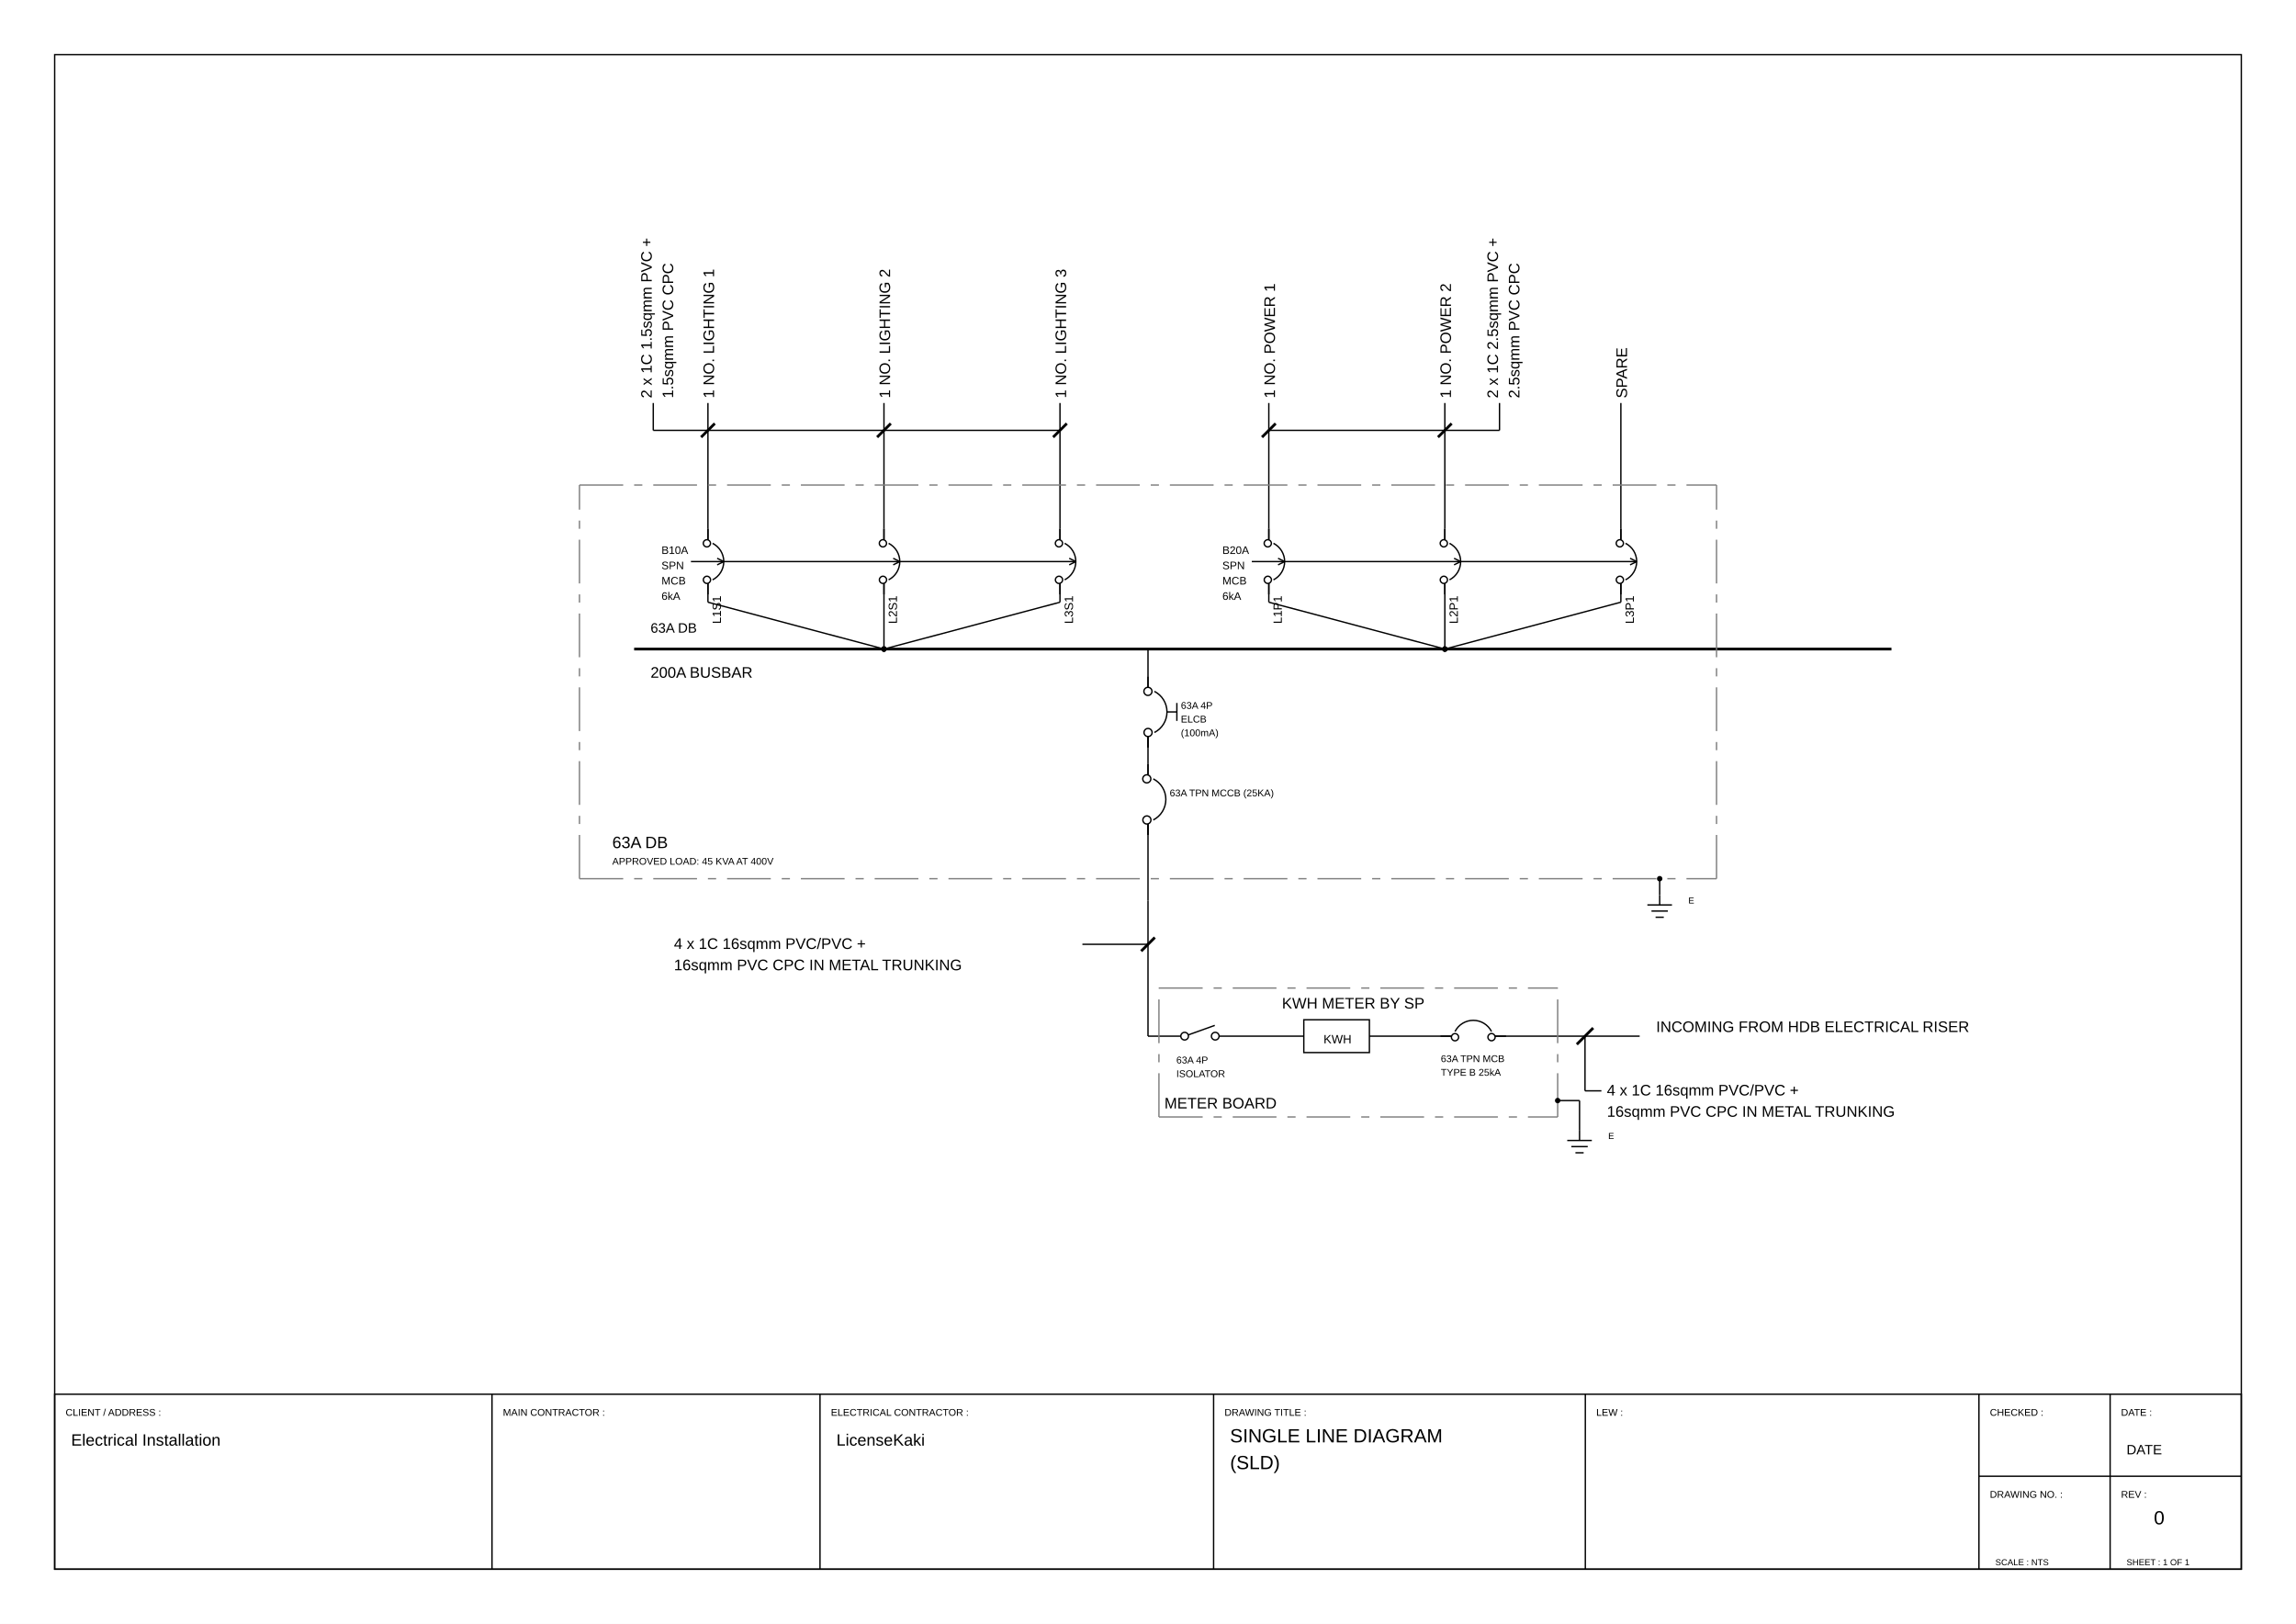
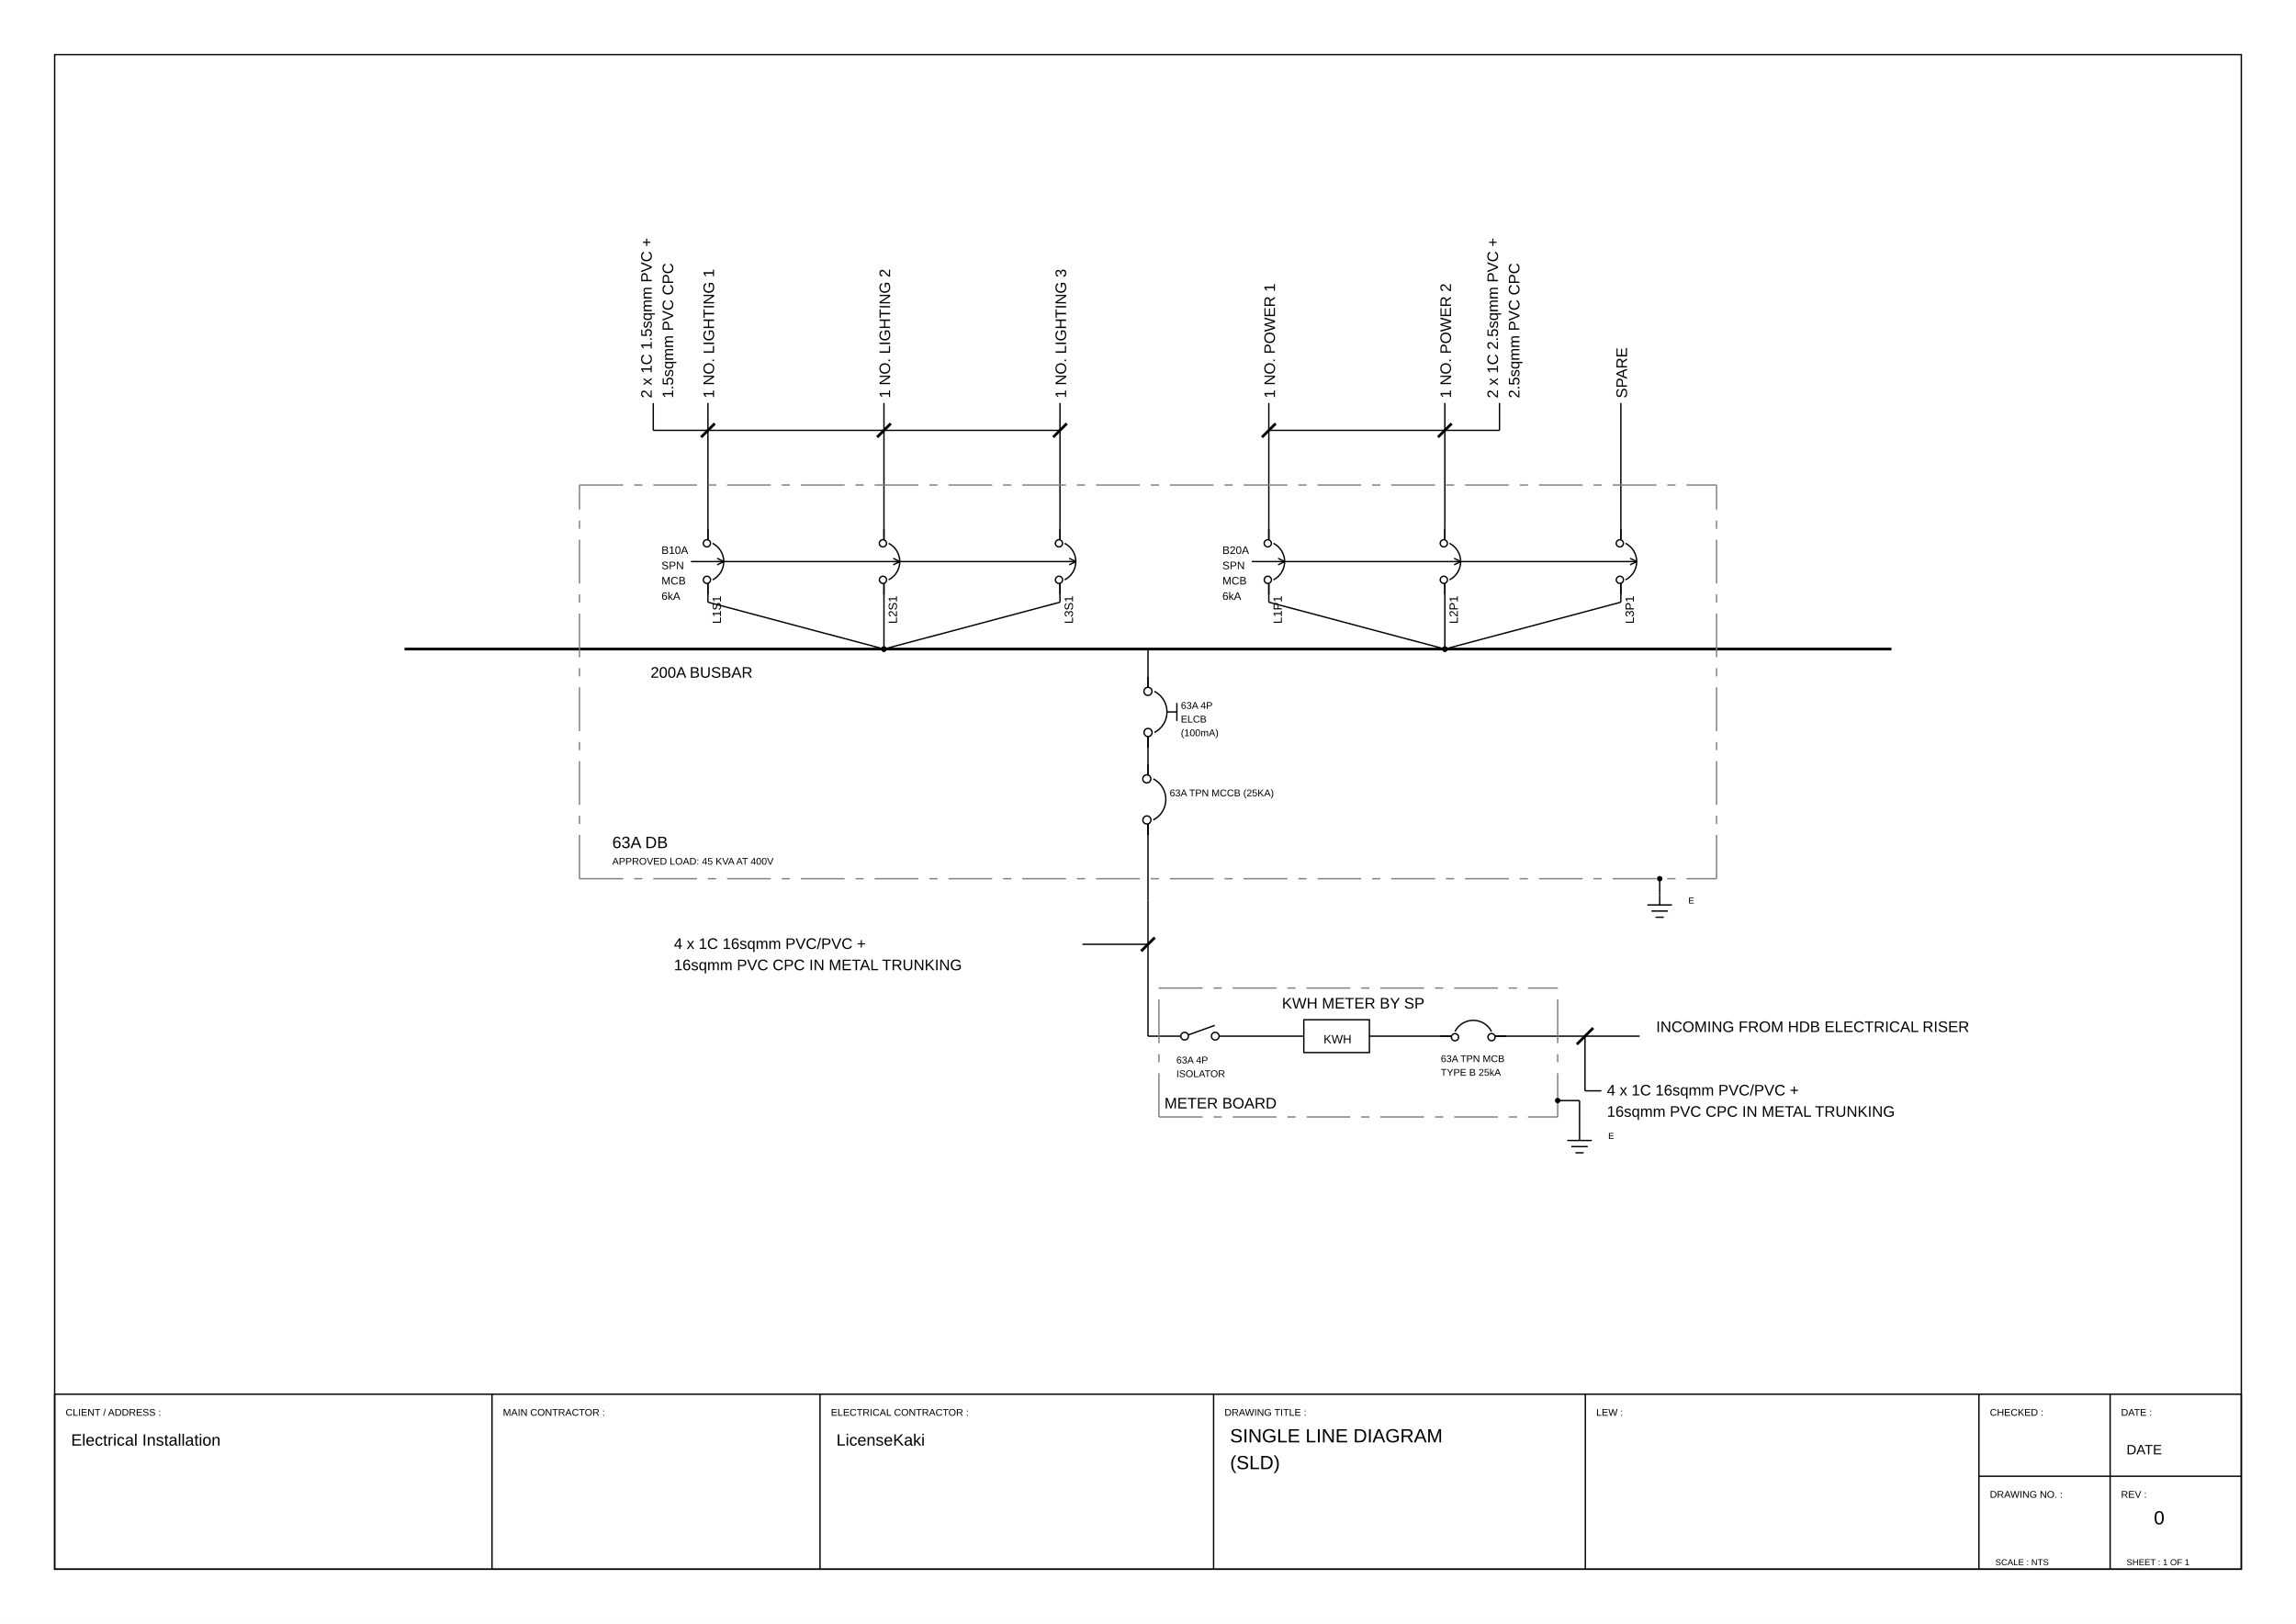
<svg xmlns="http://www.w3.org/2000/svg" viewBox="0 0 420.0 297.0" width="420.0mm" height="297.0mm">
  <rect width="420.0" height="297.0" fill="white" />
  <polygon points="10.00,287.00 410.00,287.00 410.00,10.00 10.00,10.00" stroke="#000000" stroke-width="0.25" fill="none" />
  <polygon points="10.00,287.00 410.00,287.00 410.00,255.00 10.00,255.00" stroke="#000000" stroke-width="0.25" fill="none" />
  <line x1="90.00" y1="255.00" x2="90.00" y2="287.00" stroke="#000000" stroke-width="0.25" fill="none" />
  <line x1="150.00" y1="255.00" x2="150.00" y2="287.00" stroke="#000000" stroke-width="0.25" fill="none" />
  <line x1="222.00" y1="255.00" x2="222.00" y2="287.00" stroke="#000000" stroke-width="0.25" fill="none" />
  <line x1="290.00" y1="255.00" x2="290.00" y2="287.00" stroke="#000000" stroke-width="0.25" fill="none" />
  <line x1="362.00" y1="255.00" x2="362.00" y2="287.00" stroke="#000000" stroke-width="0.25" fill="none" />
  <line x1="362.00" y1="270.00" x2="410.00" y2="270.00" stroke="#000000" stroke-width="0.25" fill="none" />
  <line x1="386.00" y1="255.00" x2="386.00" y2="287.00" stroke="#000000" stroke-width="0.25" fill="none" />
  <text x="12.00" y="258.94" font-family="Arial, Helvetica, sans-serif" font-size="1.8" fill="#000000">CLIENT / ADDRESS :</text>
  <text x="92.00" y="258.94" font-family="Arial, Helvetica, sans-serif" font-size="1.8" fill="#000000">MAIN CONTRACTOR :</text>
  <text x="152.00" y="258.94" font-family="Arial, Helvetica, sans-serif" font-size="1.8" fill="#000000">ELECTRICAL CONTRACTOR :</text>
  <text x="224.00" y="258.94" font-family="Arial, Helvetica, sans-serif" font-size="1.8" fill="#000000">DRAWING TITLE :</text>
  <text x="292.00" y="258.94" font-family="Arial, Helvetica, sans-serif" font-size="1.8" fill="#000000">LEW :</text>
  <text x="364.00" y="258.94" font-family="Arial, Helvetica, sans-serif" font-size="1.8" fill="#000000">CHECKED :</text>
  <text x="388.00" y="258.94" font-family="Arial, Helvetica, sans-serif" font-size="1.8" fill="#000000">DATE :</text>
  <text x="364.00" y="273.94" font-family="Arial, Helvetica, sans-serif" font-size="1.8" fill="#000000">DRAWING NO. :</text>
  <text x="388.00" y="273.94" font-family="Arial, Helvetica, sans-serif" font-size="1.8" fill="#000000">REV :</text>
  <circle cx="222.30" cy="189.51" r="0.70" stroke="#000000" stroke-width="0.25" fill="none" />
  <circle cx="216.70" cy="189.51" r="0.70" stroke="#000000" stroke-width="0.25" fill="none" />
  <polyline points="217.36,189.28 222.21,187.54" stroke="#000000" stroke-width="0.25" fill="none" />
  <text x="215.18" y="194.50" font-family="Arial, Helvetica, sans-serif" font-size="1.8" fill="#000000">
    <tspan x="215.18">63A 4P</tspan>
    <tspan x="215.18" dy="2.5">ISOLATOR</tspan>
  </text>
  <polygon points="238.50,186.51 250.50,186.51 250.50,192.51 238.50,192.51" stroke="#000000" stroke-width="0.25" fill="none" />
  <text x="242.10" y="190.82" font-family="Arial, Helvetica, sans-serif" font-size="2.2" fill="#000000">KWH</text>
  <text x="234.50" y="184.45" font-family="Arial, Helvetica, sans-serif" font-size="2.8" fill="#000000">KWH METER BY SP</text>
  <path d="M 272.84,188.66 A 3.75,3.75 0 0,0 266.16,188.66" stroke="#000000" stroke-width="0.25" fill="none" />
  <circle cx="266.16" cy="189.70" r="0.66" stroke="#000000" stroke-width="0.25" fill="none" />
  <circle cx="272.84" cy="189.69" r="0.66" stroke="#000000" stroke-width="0.25" fill="none" />
  <line x1="265.50" y1="189.51" x2="263.50" y2="189.51" stroke="#000000" stroke-width="0.25" fill="none" />
  <line x1="273.50" y1="189.51" x2="275.50" y2="189.51" stroke="#000000" stroke-width="0.25" fill="none" />
  <text x="263.56" y="194.25" font-family="Arial, Helvetica, sans-serif" font-size="1.8" fill="#000000">
    <tspan x="263.56">63A TPN MCB</tspan>
    <tspan x="263.56" dy="2.5">TYPE B 25kA</tspan>
  </text>
  <text x="302.94" y="188.75" font-family="Arial, Helvetica, sans-serif" font-size="2.8" fill="#000000">INCOMING FROM HDB ELECTRICAL RISER</text>
  <text x="293.94" y="200.35" font-family="Arial, Helvetica, sans-serif" font-size="2.8" fill="#000000">
    <tspan x="293.94">4 x 1C 16sqmm PVC/PVC +</tspan>
    <tspan x="293.94" dy="3.9">16sqmm PVC CPC IN METAL TRUNKING</tspan>
  </text>
  <text x="213.00" y="202.73" font-family="Arial, Helvetica, sans-serif" font-size="2.8" fill="#000000">METER BOARD</text>
  <line x1="288.94" y1="206.79" x2="288.94" y2="208.59" stroke="#000000" stroke-width="0.25" fill="none" />
  <line x1="286.69" y1="208.59" x2="291.19" y2="208.59" stroke="#000000" stroke-width="0.25" fill="none" />
  <line x1="287.44" y1="209.71" x2="290.44" y2="209.71" stroke="#000000" stroke-width="0.25" fill="none" />
  <line x1="288.19" y1="210.84" x2="289.69" y2="210.84" stroke="#000000" stroke-width="0.25" fill="none" />
  <text x="294.19" y="208.32" font-family="Arial, Helvetica, sans-serif" font-size="1.6" fill="#000000">E</text>
  <path d="M 210.96,149.97 A 4.22,4.22 0 0,0 210.96,142.45" stroke="#000000" stroke-width="0.25" fill="none" />
  <circle cx="209.78" cy="142.45" r="0.74" stroke="#000000" stroke-width="0.25" fill="none" />
  <circle cx="209.80" cy="149.97" r="0.74" stroke="#000000" stroke-width="0.25" fill="none" />
  <line x1="210.00" y1="150.71" x2="210.00" y2="152.71" stroke="#000000" stroke-width="0.25" fill="none" />
  <line x1="210.00" y1="141.71" x2="210.00" y2="139.71" stroke="#000000" stroke-width="0.25" fill="none" />
  <text x="213.96" y="145.65" font-family="Arial, Helvetica, sans-serif" font-size="1.8" fill="#000000">63A TPN MCCB (25KA)</text>
  <path d="M 211.17,133.97 A 4.22,4.22 0 0,0 211.17,126.45" stroke="#000000" stroke-width="0.25" fill="none" />
  <circle cx="209.99" cy="126.45" r="0.74" stroke="#000000" stroke-width="0.25" fill="none" />
  <circle cx="210.01" cy="133.97" r="0.74" stroke="#000000" stroke-width="0.25" fill="none" />
  <line x1="213.47" y1="130.21" x2="215.28" y2="130.21" stroke="#000000" stroke-width="0.25" fill="none" />
  <line x1="215.28" y1="131.85" x2="215.28" y2="128.57" stroke="#000000" stroke-width="0.25" fill="none" />
  <line x1="210.00" y1="134.71" x2="210.00" y2="136.71" stroke="#000000" stroke-width="0.25" fill="none" />
  <line x1="210.00" y1="125.71" x2="210.00" y2="123.71" stroke="#000000" stroke-width="0.25" fill="none" />
  <text x="216.01" y="129.65" font-family="Arial, Helvetica, sans-serif" font-size="1.8" fill="#000000">
    <tspan x="216.01">63A 4P</tspan>
    <tspan x="216.01" dy="2.5">ELCB </tspan>
    <tspan x="216.01" dy="2.5">(100mA)</tspan>
  </text>
-   <line x1="116.00" y1="118.71" x2="346.00" y2="118.71" stroke="#000000" stroke-width="0.50" fill="none" />
-   <text x="119.00" y="115.71" font-family="Arial, Helvetica, sans-serif" font-size="2.5" fill="#000000">63A DB</text>
+   <line x1="74.00" y1="118.71" x2="346.00" y2="118.71" stroke="#000000" stroke-width="0.50" fill="none" />
  <text x="119.00" y="123.95" font-family="Arial, Helvetica, sans-serif" font-size="2.8" fill="#000000">200A BUSBAR</text>
  <text x="131.00" y="114.97" font-family="Arial, Helvetica, sans-serif" font-size="2.2" fill="#000000" transform="rotate(-90.0,131.00,114.09)">L1S1</text>
  <path d="M 130.35,106.05 A 3.75,3.75 0 0,0 130.35,99.37" stroke="#000000" stroke-width="0.25" fill="none" />
  <circle cx="129.31" cy="99.37" r="0.66" stroke="#000000" stroke-width="0.25" fill="none" />
  <circle cx="129.32" cy="106.05" r="0.66" stroke="#000000" stroke-width="0.25" fill="none" />
  <line x1="129.50" y1="106.71" x2="129.50" y2="108.71" stroke="#000000" stroke-width="0.25" fill="none" />
  <line x1="129.50" y1="98.71" x2="129.50" y2="96.71" stroke="#000000" stroke-width="0.25" fill="none" />
  <line x1="126.39" y1="102.71" x2="132.39" y2="102.71" stroke="#000000" stroke-width="0.25" fill="none" />
  <line x1="132.39" y1="102.71" x2="131.19" y2="102.11" stroke="#000000" stroke-width="0.25" fill="none" />
  <line x1="132.39" y1="102.71" x2="131.19" y2="103.31" stroke="#000000" stroke-width="0.25" fill="none" />
  <text x="121.00" y="101.31" font-family="Arial, Helvetica, sans-serif" font-size="2.0" fill="#000000">
    <tspan x="121.00">B10A</tspan>
    <tspan x="121.00" dy="2.8">SPN</tspan>
    <tspan x="121.00" dy="2.8">MCB</tspan>
    <tspan x="121.00" dy="2.8">6kA</tspan>
  </text>
  <text x="129.50" y="73.95" font-family="Arial, Helvetica, sans-serif" font-size="2.8" fill="#000000" transform="rotate(-90.0,129.50,72.83)">1 NO. LIGHTING 1</text>
  <text x="163.20" y="114.97" font-family="Arial, Helvetica, sans-serif" font-size="2.2" fill="#000000" transform="rotate(-90.0,163.20,114.09)">L2S1</text>
  <path d="M 162.55,106.05 A 3.75,3.75 0 0,0 162.55,99.37" stroke="#000000" stroke-width="0.25" fill="none" />
  <circle cx="161.51" cy="99.37" r="0.66" stroke="#000000" stroke-width="0.25" fill="none" />
  <circle cx="161.52" cy="106.05" r="0.66" stroke="#000000" stroke-width="0.25" fill="none" />
  <line x1="161.70" y1="106.71" x2="161.70" y2="108.71" stroke="#000000" stroke-width="0.25" fill="none" />
  <line x1="161.70" y1="98.71" x2="161.70" y2="96.71" stroke="#000000" stroke-width="0.25" fill="none" />
  <line x1="132.39" y1="102.71" x2="164.59" y2="102.71" stroke="#000000" stroke-width="0.25" fill="none" />
  <line x1="164.59" y1="102.71" x2="163.39" y2="102.11" stroke="#000000" stroke-width="0.25" fill="none" />
  <line x1="164.59" y1="102.71" x2="163.39" y2="103.31" stroke="#000000" stroke-width="0.25" fill="none" />
  <text x="161.70" y="73.95" font-family="Arial, Helvetica, sans-serif" font-size="2.8" fill="#000000" transform="rotate(-90.0,161.70,72.83)">1 NO. LIGHTING 2</text>
  <text x="195.40" y="114.97" font-family="Arial, Helvetica, sans-serif" font-size="2.2" fill="#000000" transform="rotate(-90.0,195.40,114.09)">L3S1</text>
  <path d="M 194.75,106.05 A 3.75,3.75 0 0,0 194.75,99.37" stroke="#000000" stroke-width="0.25" fill="none" />
  <circle cx="193.71" cy="99.37" r="0.66" stroke="#000000" stroke-width="0.25" fill="none" />
  <circle cx="193.72" cy="106.05" r="0.66" stroke="#000000" stroke-width="0.25" fill="none" />
  <line x1="193.90" y1="106.71" x2="193.90" y2="108.71" stroke="#000000" stroke-width="0.25" fill="none" />
  <line x1="193.90" y1="98.71" x2="193.90" y2="96.71" stroke="#000000" stroke-width="0.25" fill="none" />
  <line x1="164.59" y1="102.71" x2="196.79" y2="102.71" stroke="#000000" stroke-width="0.25" fill="none" />
  <line x1="196.79" y1="102.71" x2="195.59" y2="102.11" stroke="#000000" stroke-width="0.25" fill="none" />
  <line x1="196.79" y1="102.71" x2="195.59" y2="103.31" stroke="#000000" stroke-width="0.25" fill="none" />
  <text x="193.90" y="73.95" font-family="Arial, Helvetica, sans-serif" font-size="2.8" fill="#000000" transform="rotate(-90.0,193.90,72.83)">1 NO. LIGHTING 3</text>
  <text x="233.60" y="114.97" font-family="Arial, Helvetica, sans-serif" font-size="2.2" fill="#000000" transform="rotate(-90.0,233.60,114.09)">L1P1</text>
  <path d="M 232.95,106.05 A 3.75,3.75 0 0,0 232.95,99.37" stroke="#000000" stroke-width="0.25" fill="none" />
  <circle cx="231.91" cy="99.37" r="0.66" stroke="#000000" stroke-width="0.25" fill="none" />
  <circle cx="231.92" cy="106.05" r="0.66" stroke="#000000" stroke-width="0.25" fill="none" />
  <line x1="232.10" y1="106.71" x2="232.10" y2="108.71" stroke="#000000" stroke-width="0.25" fill="none" />
  <line x1="232.10" y1="98.71" x2="232.10" y2="96.71" stroke="#000000" stroke-width="0.25" fill="none" />
  <line x1="228.99" y1="102.71" x2="234.99" y2="102.71" stroke="#000000" stroke-width="0.25" fill="none" />
  <line x1="234.99" y1="102.71" x2="233.79" y2="102.11" stroke="#000000" stroke-width="0.25" fill="none" />
  <line x1="234.99" y1="102.71" x2="233.79" y2="103.31" stroke="#000000" stroke-width="0.25" fill="none" />
  <text x="223.60" y="101.31" font-family="Arial, Helvetica, sans-serif" font-size="2.0" fill="#000000">
    <tspan x="223.60">B20A</tspan>
    <tspan x="223.60" dy="2.8">SPN</tspan>
    <tspan x="223.60" dy="2.8">MCB</tspan>
    <tspan x="223.60" dy="2.8">6kA</tspan>
  </text>
  <text x="232.10" y="73.95" font-family="Arial, Helvetica, sans-serif" font-size="2.8" fill="#000000" transform="rotate(-90.0,232.10,72.83)">1 NO. POWER 1</text>
  <text x="265.80" y="114.97" font-family="Arial, Helvetica, sans-serif" font-size="2.2" fill="#000000" transform="rotate(-90.0,265.80,114.09)">L2P1</text>
  <path d="M 265.15,106.05 A 3.75,3.75 0 0,0 265.15,99.37" stroke="#000000" stroke-width="0.25" fill="none" />
  <circle cx="264.11" cy="99.37" r="0.66" stroke="#000000" stroke-width="0.25" fill="none" />
  <circle cx="264.12" cy="106.05" r="0.66" stroke="#000000" stroke-width="0.25" fill="none" />
  <line x1="264.30" y1="106.71" x2="264.30" y2="108.71" stroke="#000000" stroke-width="0.25" fill="none" />
  <line x1="264.30" y1="98.71" x2="264.30" y2="96.71" stroke="#000000" stroke-width="0.25" fill="none" />
  <line x1="234.99" y1="102.71" x2="267.19" y2="102.71" stroke="#000000" stroke-width="0.25" fill="none" />
  <line x1="267.19" y1="102.71" x2="265.99" y2="102.11" stroke="#000000" stroke-width="0.25" fill="none" />
  <line x1="267.19" y1="102.71" x2="265.99" y2="103.31" stroke="#000000" stroke-width="0.25" fill="none" />
  <text x="264.30" y="73.95" font-family="Arial, Helvetica, sans-serif" font-size="2.8" fill="#000000" transform="rotate(-90.0,264.30,72.83)">1 NO. POWER 2</text>
  <text x="298.00" y="114.97" font-family="Arial, Helvetica, sans-serif" font-size="2.2" fill="#000000" transform="rotate(-90.0,298.00,114.09)">L3P1</text>
  <path d="M 297.35,106.05 A 3.75,3.75 0 0,0 297.35,99.37" stroke="#000000" stroke-width="0.25" fill="none" />
  <circle cx="296.31" cy="99.37" r="0.66" stroke="#000000" stroke-width="0.25" fill="none" />
  <circle cx="296.32" cy="106.05" r="0.66" stroke="#000000" stroke-width="0.25" fill="none" />
  <line x1="296.50" y1="106.71" x2="296.50" y2="108.71" stroke="#000000" stroke-width="0.25" fill="none" />
  <line x1="296.50" y1="98.71" x2="296.50" y2="96.71" stroke="#000000" stroke-width="0.25" fill="none" />
  <line x1="267.19" y1="102.71" x2="299.39" y2="102.71" stroke="#000000" stroke-width="0.25" fill="none" />
  <line x1="299.39" y1="102.71" x2="298.19" y2="102.11" stroke="#000000" stroke-width="0.25" fill="none" />
  <line x1="299.39" y1="102.71" x2="298.19" y2="103.31" stroke="#000000" stroke-width="0.25" fill="none" />
  <text x="296.50" y="73.95" font-family="Arial, Helvetica, sans-serif" font-size="2.8" fill="#000000" transform="rotate(-90.0,296.50,72.83)">SPARE</text>
  <text x="118.10" y="73.95" font-family="Arial, Helvetica, sans-serif" font-size="2.8" fill="#000000" transform="rotate(-90.0,118.10,72.83)">2 x 1C 1.5sqmm PVC +</text>
  <text x="122.02" y="73.95" font-family="Arial, Helvetica, sans-serif" font-size="2.8" fill="#000000" transform="rotate(-90.0,122.02,72.83)">1.5sqmm PVC CPC</text>
  <text x="272.90" y="73.95" font-family="Arial, Helvetica, sans-serif" font-size="2.8" fill="#000000" transform="rotate(-90.0,272.90,72.83)">2 x 1C 2.5sqmm PVC +</text>
  <text x="276.82" y="73.95" font-family="Arial, Helvetica, sans-serif" font-size="2.8" fill="#000000" transform="rotate(-90.0,276.82,72.83)">2.5sqmm PVC CPC</text>
  <text x="112.00" y="155.11" font-family="Arial, Helvetica, sans-serif" font-size="3.0" fill="#000000">63A DB</text>
  <text x="112.00" y="158.15" font-family="Arial, Helvetica, sans-serif" font-size="1.8" fill="#000000">APPROVED LOAD: 45 KVA AT 400V</text>
  <line x1="303.60" y1="163.71" x2="303.60" y2="165.51" stroke="#000000" stroke-width="0.25" fill="none" />
  <line x1="301.35" y1="165.51" x2="305.85" y2="165.51" stroke="#000000" stroke-width="0.25" fill="none" />
  <line x1="302.10" y1="166.63" x2="305.10" y2="166.63" stroke="#000000" stroke-width="0.25" fill="none" />
  <line x1="302.85" y1="167.76" x2="304.35" y2="167.76" stroke="#000000" stroke-width="0.25" fill="none" />
  <text x="308.85" y="165.24" font-family="Arial, Helvetica, sans-serif" font-size="1.6" fill="#000000">E</text>
  <text x="123.28" y="173.55" font-family="Arial, Helvetica, sans-serif" font-size="2.8" fill="#000000">
    <tspan x="123.28">4 x 1C 16sqmm PVC/PVC +</tspan>
    <tspan x="123.28" dy="3.9">16sqmm PVC CPC IN METAL TRUNKING</tspan>
  </text>
  <line x1="210.00" y1="189.51" x2="216.00" y2="189.51" stroke="#000000" stroke-width="0.25" fill="none" />
  <line x1="223.00" y1="189.51" x2="238.50" y2="189.51" stroke="#000000" stroke-width="0.25" fill="none" />
  <line x1="250.50" y1="189.51" x2="265.50" y2="189.51" stroke="#000000" stroke-width="0.25" fill="none" />
  <line x1="273.50" y1="189.51" x2="299.94" y2="189.51" stroke="#000000" stroke-width="0.25" fill="none" />
  <line x1="289.94" y1="189.51" x2="289.94" y2="199.51" stroke="#000000" stroke-width="0.25" fill="none" />
  <line x1="210.00" y1="189.51" x2="210.00" y2="164.71" stroke="#000000" stroke-width="0.25" fill="none" />
  <line x1="284.94" y1="201.29" x2="288.94" y2="201.29" stroke="#000000" stroke-width="0.25" fill="none" />
  <line x1="288.94" y1="201.29" x2="288.94" y2="206.79" stroke="#000000" stroke-width="0.25" fill="none" />
  <line x1="210.00" y1="164.71" x2="210.00" y2="150.71" stroke="#000000" stroke-width="0.25" fill="none" />
  <line x1="210.00" y1="152.71" x2="210.00" y2="150.71" stroke="#000000" stroke-width="0.25" fill="none" />
  <line x1="210.00" y1="141.71" x2="210.00" y2="139.71" stroke="#000000" stroke-width="0.25" fill="none" />
  <line x1="210.00" y1="139.71" x2="210.00" y2="134.71" stroke="#000000" stroke-width="0.25" fill="none" />
  <line x1="210.00" y1="136.71" x2="210.00" y2="134.71" stroke="#000000" stroke-width="0.25" fill="none" />
  <line x1="210.00" y1="125.71" x2="210.00" y2="123.71" stroke="#000000" stroke-width="0.25" fill="none" />
  <line x1="210.00" y1="123.71" x2="210.00" y2="118.71" stroke="#000000" stroke-width="0.25" fill="none" />
  <line x1="129.50" y1="110.14" x2="129.50" y2="106.71" stroke="#000000" stroke-width="0.25" fill="none" />
  <line x1="129.50" y1="98.71" x2="129.50" y2="96.71" stroke="#000000" stroke-width="0.25" fill="none" />
  <line x1="129.50" y1="96.71" x2="129.50" y2="73.71" stroke="#000000" stroke-width="0.25" fill="none" />
  <line x1="161.70" y1="118.71" x2="161.70" y2="106.71" stroke="#000000" stroke-width="0.25" fill="none" />
  <line x1="161.70" y1="98.71" x2="161.70" y2="96.71" stroke="#000000" stroke-width="0.25" fill="none" />
  <line x1="161.70" y1="96.71" x2="161.70" y2="73.71" stroke="#000000" stroke-width="0.25" fill="none" />
  <line x1="193.90" y1="110.14" x2="193.90" y2="106.71" stroke="#000000" stroke-width="0.25" fill="none" />
  <line x1="193.90" y1="98.71" x2="193.90" y2="96.71" stroke="#000000" stroke-width="0.25" fill="none" />
  <line x1="193.90" y1="96.71" x2="193.90" y2="73.71" stroke="#000000" stroke-width="0.25" fill="none" />
  <line x1="232.10" y1="110.14" x2="232.10" y2="106.71" stroke="#000000" stroke-width="0.25" fill="none" />
  <line x1="232.10" y1="98.71" x2="232.10" y2="96.71" stroke="#000000" stroke-width="0.25" fill="none" />
  <line x1="232.10" y1="96.71" x2="232.10" y2="73.71" stroke="#000000" stroke-width="0.25" fill="none" />
  <line x1="264.30" y1="118.71" x2="264.30" y2="106.71" stroke="#000000" stroke-width="0.25" fill="none" />
  <line x1="264.30" y1="98.71" x2="264.30" y2="96.71" stroke="#000000" stroke-width="0.25" fill="none" />
  <line x1="264.30" y1="96.71" x2="264.30" y2="73.71" stroke="#000000" stroke-width="0.25" fill="none" />
  <line x1="296.50" y1="110.14" x2="296.50" y2="106.71" stroke="#000000" stroke-width="0.25" fill="none" />
  <line x1="296.50" y1="98.71" x2="296.50" y2="96.71" stroke="#000000" stroke-width="0.25" fill="none" />
  <line x1="296.50" y1="96.71" x2="296.50" y2="73.71" stroke="#000000" stroke-width="0.25" fill="none" />
  <line x1="119.50" y1="78.71" x2="119.50" y2="73.71" stroke="#000000" stroke-width="0.25" fill="none" />
  <line x1="274.30" y1="78.71" x2="274.30" y2="73.71" stroke="#000000" stroke-width="0.25" fill="none" />
  <line x1="303.60" y1="160.71" x2="303.60" y2="163.71" stroke="#000000" stroke-width="0.25" fill="none" />
  <line x1="288.44" y1="191.01" x2="291.44" y2="188.01" stroke="#000000" stroke-width="0.50" fill="none" />
  <line x1="208.75" y1="173.96" x2="211.25" y2="171.46" stroke="#000000" stroke-width="0.50" fill="none" />
  <line x1="128.25" y1="79.96" x2="130.75" y2="77.46" stroke="#000000" stroke-width="0.50" fill="none" />
  <line x1="160.45" y1="79.96" x2="162.95" y2="77.46" stroke="#000000" stroke-width="0.50" fill="none" />
  <line x1="192.65" y1="79.96" x2="195.15" y2="77.46" stroke="#000000" stroke-width="0.50" fill="none" />
  <line x1="230.85" y1="79.96" x2="233.35" y2="77.46" stroke="#000000" stroke-width="0.50" fill="none" />
  <line x1="263.05" y1="79.96" x2="265.55" y2="77.46" stroke="#000000" stroke-width="0.50" fill="none" />
  <line x1="289.94" y1="199.51" x2="292.94" y2="199.51" stroke="#000000" stroke-width="0.25" fill="none" />
  <line x1="210.00" y1="172.71" x2="198.00" y2="172.71" stroke="#000000" stroke-width="0.25" fill="none" />
  <line x1="119.50" y1="78.71" x2="193.90" y2="78.71" stroke="#000000" stroke-width="0.25" fill="none" />
  <line x1="232.10" y1="78.71" x2="274.30" y2="78.71" stroke="#000000" stroke-width="0.25" fill="none" />
  <line x1="161.70" y1="118.71" x2="129.50" y2="110.14" stroke="#000000" stroke-width="0.25" fill="none" />
  <line x1="161.70" y1="118.71" x2="193.90" y2="110.14" stroke="#000000" stroke-width="0.25" fill="none" />
  <line x1="264.30" y1="118.71" x2="232.10" y2="110.14" stroke="#000000" stroke-width="0.25" fill="none" />
  <line x1="264.30" y1="118.71" x2="296.50" y2="110.14" stroke="#000000" stroke-width="0.25" fill="none" />
  <line x1="212.00" y1="204.29" x2="220.00" y2="204.29" stroke="#808080" stroke-width="0.25" fill="none" />
  <line x1="222.00" y1="204.29" x2="223.50" y2="204.29" stroke="#808080" stroke-width="0.25" fill="none" />
  <line x1="225.50" y1="204.29" x2="233.50" y2="204.29" stroke="#808080" stroke-width="0.25" fill="none" />
  <line x1="235.50" y1="204.29" x2="237.00" y2="204.29" stroke="#808080" stroke-width="0.25" fill="none" />
  <line x1="239.00" y1="204.29" x2="247.00" y2="204.29" stroke="#808080" stroke-width="0.25" fill="none" />
  <line x1="249.00" y1="204.29" x2="250.50" y2="204.29" stroke="#808080" stroke-width="0.25" fill="none" />
  <line x1="252.50" y1="204.29" x2="260.50" y2="204.29" stroke="#808080" stroke-width="0.25" fill="none" />
  <line x1="262.50" y1="204.29" x2="264.00" y2="204.29" stroke="#808080" stroke-width="0.25" fill="none" />
  <line x1="266.00" y1="204.29" x2="274.00" y2="204.29" stroke="#808080" stroke-width="0.25" fill="none" />
  <line x1="276.00" y1="204.29" x2="277.50" y2="204.29" stroke="#808080" stroke-width="0.25" fill="none" />
  <line x1="279.50" y1="204.29" x2="284.94" y2="204.29" stroke="#808080" stroke-width="0.25" fill="none" />
  <line x1="212.00" y1="180.71" x2="220.00" y2="180.71" stroke="#808080" stroke-width="0.25" fill="none" />
  <line x1="222.00" y1="180.71" x2="223.50" y2="180.71" stroke="#808080" stroke-width="0.25" fill="none" />
  <line x1="225.50" y1="180.71" x2="233.50" y2="180.71" stroke="#808080" stroke-width="0.25" fill="none" />
  <line x1="235.50" y1="180.71" x2="237.00" y2="180.71" stroke="#808080" stroke-width="0.25" fill="none" />
  <line x1="239.00" y1="180.71" x2="247.00" y2="180.71" stroke="#808080" stroke-width="0.25" fill="none" />
  <line x1="249.00" y1="180.71" x2="250.50" y2="180.71" stroke="#808080" stroke-width="0.25" fill="none" />
  <line x1="252.50" y1="180.71" x2="260.50" y2="180.71" stroke="#808080" stroke-width="0.25" fill="none" />
  <line x1="262.50" y1="180.71" x2="264.00" y2="180.71" stroke="#808080" stroke-width="0.25" fill="none" />
  <line x1="266.00" y1="180.71" x2="274.00" y2="180.71" stroke="#808080" stroke-width="0.25" fill="none" />
  <line x1="276.00" y1="180.71" x2="277.50" y2="180.71" stroke="#808080" stroke-width="0.25" fill="none" />
  <line x1="279.50" y1="180.71" x2="284.94" y2="180.71" stroke="#808080" stroke-width="0.25" fill="none" />
  <line x1="212.00" y1="204.29" x2="212.00" y2="196.29" stroke="#808080" stroke-width="0.25" fill="none" />
  <line x1="212.00" y1="194.29" x2="212.00" y2="192.79" stroke="#808080" stroke-width="0.25" fill="none" />
  <line x1="212.00" y1="190.79" x2="212.00" y2="182.79" stroke="#808080" stroke-width="0.25" fill="none" />
  <line x1="212.00" y1="180.79" x2="212.00" y2="180.71" stroke="#808080" stroke-width="0.25" fill="none" />
  <line x1="284.94" y1="204.29" x2="284.94" y2="196.29" stroke="#808080" stroke-width="0.25" fill="none" />
  <line x1="284.94" y1="194.29" x2="284.94" y2="192.79" stroke="#808080" stroke-width="0.25" fill="none" />
  <line x1="284.94" y1="190.79" x2="284.94" y2="182.79" stroke="#808080" stroke-width="0.25" fill="none" />
  <line x1="284.94" y1="180.79" x2="284.94" y2="180.71" stroke="#808080" stroke-width="0.25" fill="none" />
  <line x1="106.00" y1="160.71" x2="114.00" y2="160.71" stroke="#808080" stroke-width="0.25" fill="none" />
  <line x1="116.00" y1="160.71" x2="117.50" y2="160.71" stroke="#808080" stroke-width="0.25" fill="none" />
  <line x1="119.50" y1="160.71" x2="127.50" y2="160.71" stroke="#808080" stroke-width="0.25" fill="none" />
  <line x1="129.50" y1="160.71" x2="131.00" y2="160.71" stroke="#808080" stroke-width="0.25" fill="none" />
  <line x1="133.00" y1="160.71" x2="141.00" y2="160.71" stroke="#808080" stroke-width="0.25" fill="none" />
  <line x1="143.00" y1="160.71" x2="144.50" y2="160.71" stroke="#808080" stroke-width="0.25" fill="none" />
  <line x1="146.50" y1="160.71" x2="154.50" y2="160.71" stroke="#808080" stroke-width="0.25" fill="none" />
  <line x1="156.50" y1="160.71" x2="158.00" y2="160.71" stroke="#808080" stroke-width="0.25" fill="none" />
  <line x1="160.00" y1="160.71" x2="168.00" y2="160.71" stroke="#808080" stroke-width="0.25" fill="none" />
  <line x1="170.00" y1="160.71" x2="171.50" y2="160.71" stroke="#808080" stroke-width="0.25" fill="none" />
  <line x1="173.50" y1="160.71" x2="181.50" y2="160.71" stroke="#808080" stroke-width="0.25" fill="none" />
  <line x1="183.50" y1="160.71" x2="185.00" y2="160.71" stroke="#808080" stroke-width="0.25" fill="none" />
  <line x1="187.00" y1="160.71" x2="195.00" y2="160.71" stroke="#808080" stroke-width="0.25" fill="none" />
  <line x1="197.00" y1="160.71" x2="198.50" y2="160.71" stroke="#808080" stroke-width="0.25" fill="none" />
  <line x1="200.50" y1="160.71" x2="208.50" y2="160.71" stroke="#808080" stroke-width="0.25" fill="none" />
  <line x1="210.50" y1="160.71" x2="212.00" y2="160.71" stroke="#808080" stroke-width="0.25" fill="none" />
  <line x1="214.00" y1="160.71" x2="222.00" y2="160.71" stroke="#808080" stroke-width="0.25" fill="none" />
  <line x1="224.00" y1="160.71" x2="225.50" y2="160.71" stroke="#808080" stroke-width="0.25" fill="none" />
  <line x1="227.50" y1="160.71" x2="235.50" y2="160.71" stroke="#808080" stroke-width="0.25" fill="none" />
  <line x1="237.50" y1="160.71" x2="239.00" y2="160.71" stroke="#808080" stroke-width="0.25" fill="none" />
  <line x1="241.00" y1="160.71" x2="249.00" y2="160.71" stroke="#808080" stroke-width="0.25" fill="none" />
  <line x1="251.00" y1="160.71" x2="252.50" y2="160.71" stroke="#808080" stroke-width="0.25" fill="none" />
  <line x1="254.50" y1="160.71" x2="262.50" y2="160.71" stroke="#808080" stroke-width="0.25" fill="none" />
  <line x1="264.50" y1="160.71" x2="266.00" y2="160.71" stroke="#808080" stroke-width="0.25" fill="none" />
  <line x1="268.00" y1="160.71" x2="276.00" y2="160.71" stroke="#808080" stroke-width="0.25" fill="none" />
  <line x1="278.00" y1="160.71" x2="279.50" y2="160.71" stroke="#808080" stroke-width="0.25" fill="none" />
  <line x1="281.50" y1="160.71" x2="289.50" y2="160.71" stroke="#808080" stroke-width="0.25" fill="none" />
  <line x1="291.50" y1="160.71" x2="293.00" y2="160.71" stroke="#808080" stroke-width="0.25" fill="none" />
  <line x1="295.00" y1="160.71" x2="303.00" y2="160.71" stroke="#808080" stroke-width="0.25" fill="none" />
  <line x1="305.00" y1="160.71" x2="306.50" y2="160.71" stroke="#808080" stroke-width="0.25" fill="none" />
  <line x1="308.50" y1="160.71" x2="314.00" y2="160.71" stroke="#808080" stroke-width="0.25" fill="none" />
  <line x1="106.00" y1="88.71" x2="114.00" y2="88.71" stroke="#808080" stroke-width="0.25" fill="none" />
  <line x1="116.00" y1="88.71" x2="117.50" y2="88.71" stroke="#808080" stroke-width="0.25" fill="none" />
  <line x1="119.50" y1="88.71" x2="127.50" y2="88.71" stroke="#808080" stroke-width="0.25" fill="none" />
  <line x1="129.50" y1="88.71" x2="131.00" y2="88.71" stroke="#808080" stroke-width="0.25" fill="none" />
  <line x1="133.00" y1="88.71" x2="141.00" y2="88.71" stroke="#808080" stroke-width="0.25" fill="none" />
  <line x1="143.00" y1="88.71" x2="144.50" y2="88.71" stroke="#808080" stroke-width="0.25" fill="none" />
  <line x1="146.50" y1="88.71" x2="154.50" y2="88.71" stroke="#808080" stroke-width="0.25" fill="none" />
  <line x1="156.50" y1="88.71" x2="158.00" y2="88.71" stroke="#808080" stroke-width="0.25" fill="none" />
  <line x1="160.00" y1="88.71" x2="168.00" y2="88.71" stroke="#808080" stroke-width="0.25" fill="none" />
  <line x1="170.00" y1="88.71" x2="171.50" y2="88.71" stroke="#808080" stroke-width="0.25" fill="none" />
  <line x1="173.50" y1="88.71" x2="181.50" y2="88.71" stroke="#808080" stroke-width="0.25" fill="none" />
  <line x1="183.50" y1="88.71" x2="185.00" y2="88.71" stroke="#808080" stroke-width="0.25" fill="none" />
  <line x1="187.00" y1="88.71" x2="195.00" y2="88.71" stroke="#808080" stroke-width="0.25" fill="none" />
  <line x1="197.00" y1="88.71" x2="198.50" y2="88.71" stroke="#808080" stroke-width="0.25" fill="none" />
  <line x1="200.50" y1="88.71" x2="208.50" y2="88.71" stroke="#808080" stroke-width="0.25" fill="none" />
  <line x1="210.50" y1="88.71" x2="212.00" y2="88.71" stroke="#808080" stroke-width="0.25" fill="none" />
  <line x1="214.00" y1="88.71" x2="222.00" y2="88.71" stroke="#808080" stroke-width="0.25" fill="none" />
  <line x1="224.00" y1="88.71" x2="225.50" y2="88.71" stroke="#808080" stroke-width="0.25" fill="none" />
  <line x1="227.50" y1="88.71" x2="235.50" y2="88.71" stroke="#808080" stroke-width="0.25" fill="none" />
  <line x1="237.50" y1="88.71" x2="239.00" y2="88.71" stroke="#808080" stroke-width="0.25" fill="none" />
  <line x1="241.00" y1="88.71" x2="249.00" y2="88.71" stroke="#808080" stroke-width="0.25" fill="none" />
  <line x1="251.00" y1="88.71" x2="252.50" y2="88.71" stroke="#808080" stroke-width="0.25" fill="none" />
  <line x1="254.50" y1="88.71" x2="262.50" y2="88.71" stroke="#808080" stroke-width="0.25" fill="none" />
  <line x1="264.50" y1="88.71" x2="266.00" y2="88.71" stroke="#808080" stroke-width="0.25" fill="none" />
  <line x1="268.00" y1="88.71" x2="276.00" y2="88.71" stroke="#808080" stroke-width="0.25" fill="none" />
  <line x1="278.00" y1="88.71" x2="279.50" y2="88.71" stroke="#808080" stroke-width="0.25" fill="none" />
  <line x1="281.50" y1="88.71" x2="289.50" y2="88.71" stroke="#808080" stroke-width="0.25" fill="none" />
  <line x1="291.50" y1="88.71" x2="293.00" y2="88.71" stroke="#808080" stroke-width="0.25" fill="none" />
  <line x1="295.00" y1="88.71" x2="303.00" y2="88.71" stroke="#808080" stroke-width="0.25" fill="none" />
  <line x1="305.00" y1="88.71" x2="306.50" y2="88.71" stroke="#808080" stroke-width="0.25" fill="none" />
  <line x1="308.50" y1="88.71" x2="314.00" y2="88.71" stroke="#808080" stroke-width="0.25" fill="none" />
  <line x1="106.00" y1="160.71" x2="106.00" y2="152.71" stroke="#808080" stroke-width="0.25" fill="none" />
  <line x1="106.00" y1="150.71" x2="106.00" y2="149.21" stroke="#808080" stroke-width="0.25" fill="none" />
  <line x1="106.00" y1="147.21" x2="106.00" y2="139.21" stroke="#808080" stroke-width="0.25" fill="none" />
  <line x1="106.00" y1="137.21" x2="106.00" y2="135.71" stroke="#808080" stroke-width="0.25" fill="none" />
  <line x1="106.00" y1="133.71" x2="106.00" y2="125.71" stroke="#808080" stroke-width="0.25" fill="none" />
  <line x1="106.00" y1="123.71" x2="106.00" y2="122.21" stroke="#808080" stroke-width="0.25" fill="none" />
  <line x1="106.00" y1="120.21" x2="106.00" y2="112.21" stroke="#808080" stroke-width="0.25" fill="none" />
  <line x1="106.00" y1="110.21" x2="106.00" y2="108.71" stroke="#808080" stroke-width="0.25" fill="none" />
  <line x1="106.00" y1="106.71" x2="106.00" y2="98.71" stroke="#808080" stroke-width="0.25" fill="none" />
  <line x1="106.00" y1="96.71" x2="106.00" y2="95.21" stroke="#808080" stroke-width="0.25" fill="none" />
  <line x1="106.00" y1="93.21" x2="106.00" y2="88.71" stroke="#808080" stroke-width="0.25" fill="none" />
  <line x1="314.00" y1="160.71" x2="314.00" y2="152.71" stroke="#808080" stroke-width="0.25" fill="none" />
  <line x1="314.00" y1="150.71" x2="314.00" y2="149.21" stroke="#808080" stroke-width="0.25" fill="none" />
  <line x1="314.00" y1="147.21" x2="314.00" y2="139.21" stroke="#808080" stroke-width="0.25" fill="none" />
  <line x1="314.00" y1="137.21" x2="314.00" y2="135.71" stroke="#808080" stroke-width="0.25" fill="none" />
  <line x1="314.00" y1="133.71" x2="314.00" y2="125.71" stroke="#808080" stroke-width="0.25" fill="none" />
  <line x1="314.00" y1="123.71" x2="314.00" y2="122.21" stroke="#808080" stroke-width="0.25" fill="none" />
  <line x1="314.00" y1="120.21" x2="314.00" y2="112.21" stroke="#808080" stroke-width="0.25" fill="none" />
  <line x1="314.00" y1="110.21" x2="314.00" y2="108.71" stroke="#808080" stroke-width="0.25" fill="none" />
  <line x1="314.00" y1="106.71" x2="314.00" y2="98.71" stroke="#808080" stroke-width="0.25" fill="none" />
  <line x1="314.00" y1="96.71" x2="314.00" y2="95.21" stroke="#808080" stroke-width="0.25" fill="none" />
  <line x1="314.00" y1="93.21" x2="314.00" y2="88.71" stroke="#808080" stroke-width="0.25" fill="none" />
  <circle cx="284.94" cy="201.29" r="0.50" fill="rgb(0,0,0)" stroke="none" />
  <circle cx="161.70" cy="118.71" r="0.50" fill="rgb(0,0,0)" stroke="none" />
  <circle cx="161.70" cy="118.71" r="0.50" fill="rgb(0,0,0)" stroke="none" />
  <circle cx="161.70" cy="118.71" r="0.50" fill="rgb(0,0,0)" stroke="none" />
  <circle cx="264.30" cy="118.71" r="0.50" fill="rgb(0,0,0)" stroke="none" />
  <circle cx="264.30" cy="118.71" r="0.50" fill="rgb(0,0,0)" stroke="none" />
  <circle cx="264.30" cy="118.71" r="0.50" fill="rgb(0,0,0)" stroke="none" />
  <circle cx="303.60" cy="160.71" r="0.50" fill="rgb(0,0,0)" stroke="none" />
  <text x="13.00" y="264.40" font-family="Arial, Helvetica, sans-serif" font-size="3.0" fill="#000000">Electrical Installation</text>
  <text x="153.00" y="264.40" font-family="Arial, Helvetica, sans-serif" font-size="3.0" fill="#000000">LicenseKaki</text>
  <text x="225.00" y="263.80" font-family="Arial, Helvetica, sans-serif" font-size="3.5" fill="#000000">
    <tspan x="225.00">SINGLE LINE DIAGRAM</tspan>
    <tspan x="225.00" dy="4.9">(SLD)</tspan>
  </text>
  <text x="389.00" y="266.00" font-family="Arial, Helvetica, sans-serif" font-size="2.5" fill="#000000">DATE</text>
  <text x="365.00" y="278.00" font-family="Arial, Helvetica, sans-serif" font-size="2.5" fill="#000000" />
  <text x="394.00" y="278.80" font-family="Arial, Helvetica, sans-serif" font-size="3.5" fill="#000000">0</text>
  <text x="365.00" y="286.28" font-family="Arial, Helvetica, sans-serif" font-size="1.6" fill="#000000">SCALE : NTS</text>
  <text x="389.00" y="286.28" font-family="Arial, Helvetica, sans-serif" font-size="1.6" fill="#000000">SHEET : 1 OF 1</text>
</svg>
